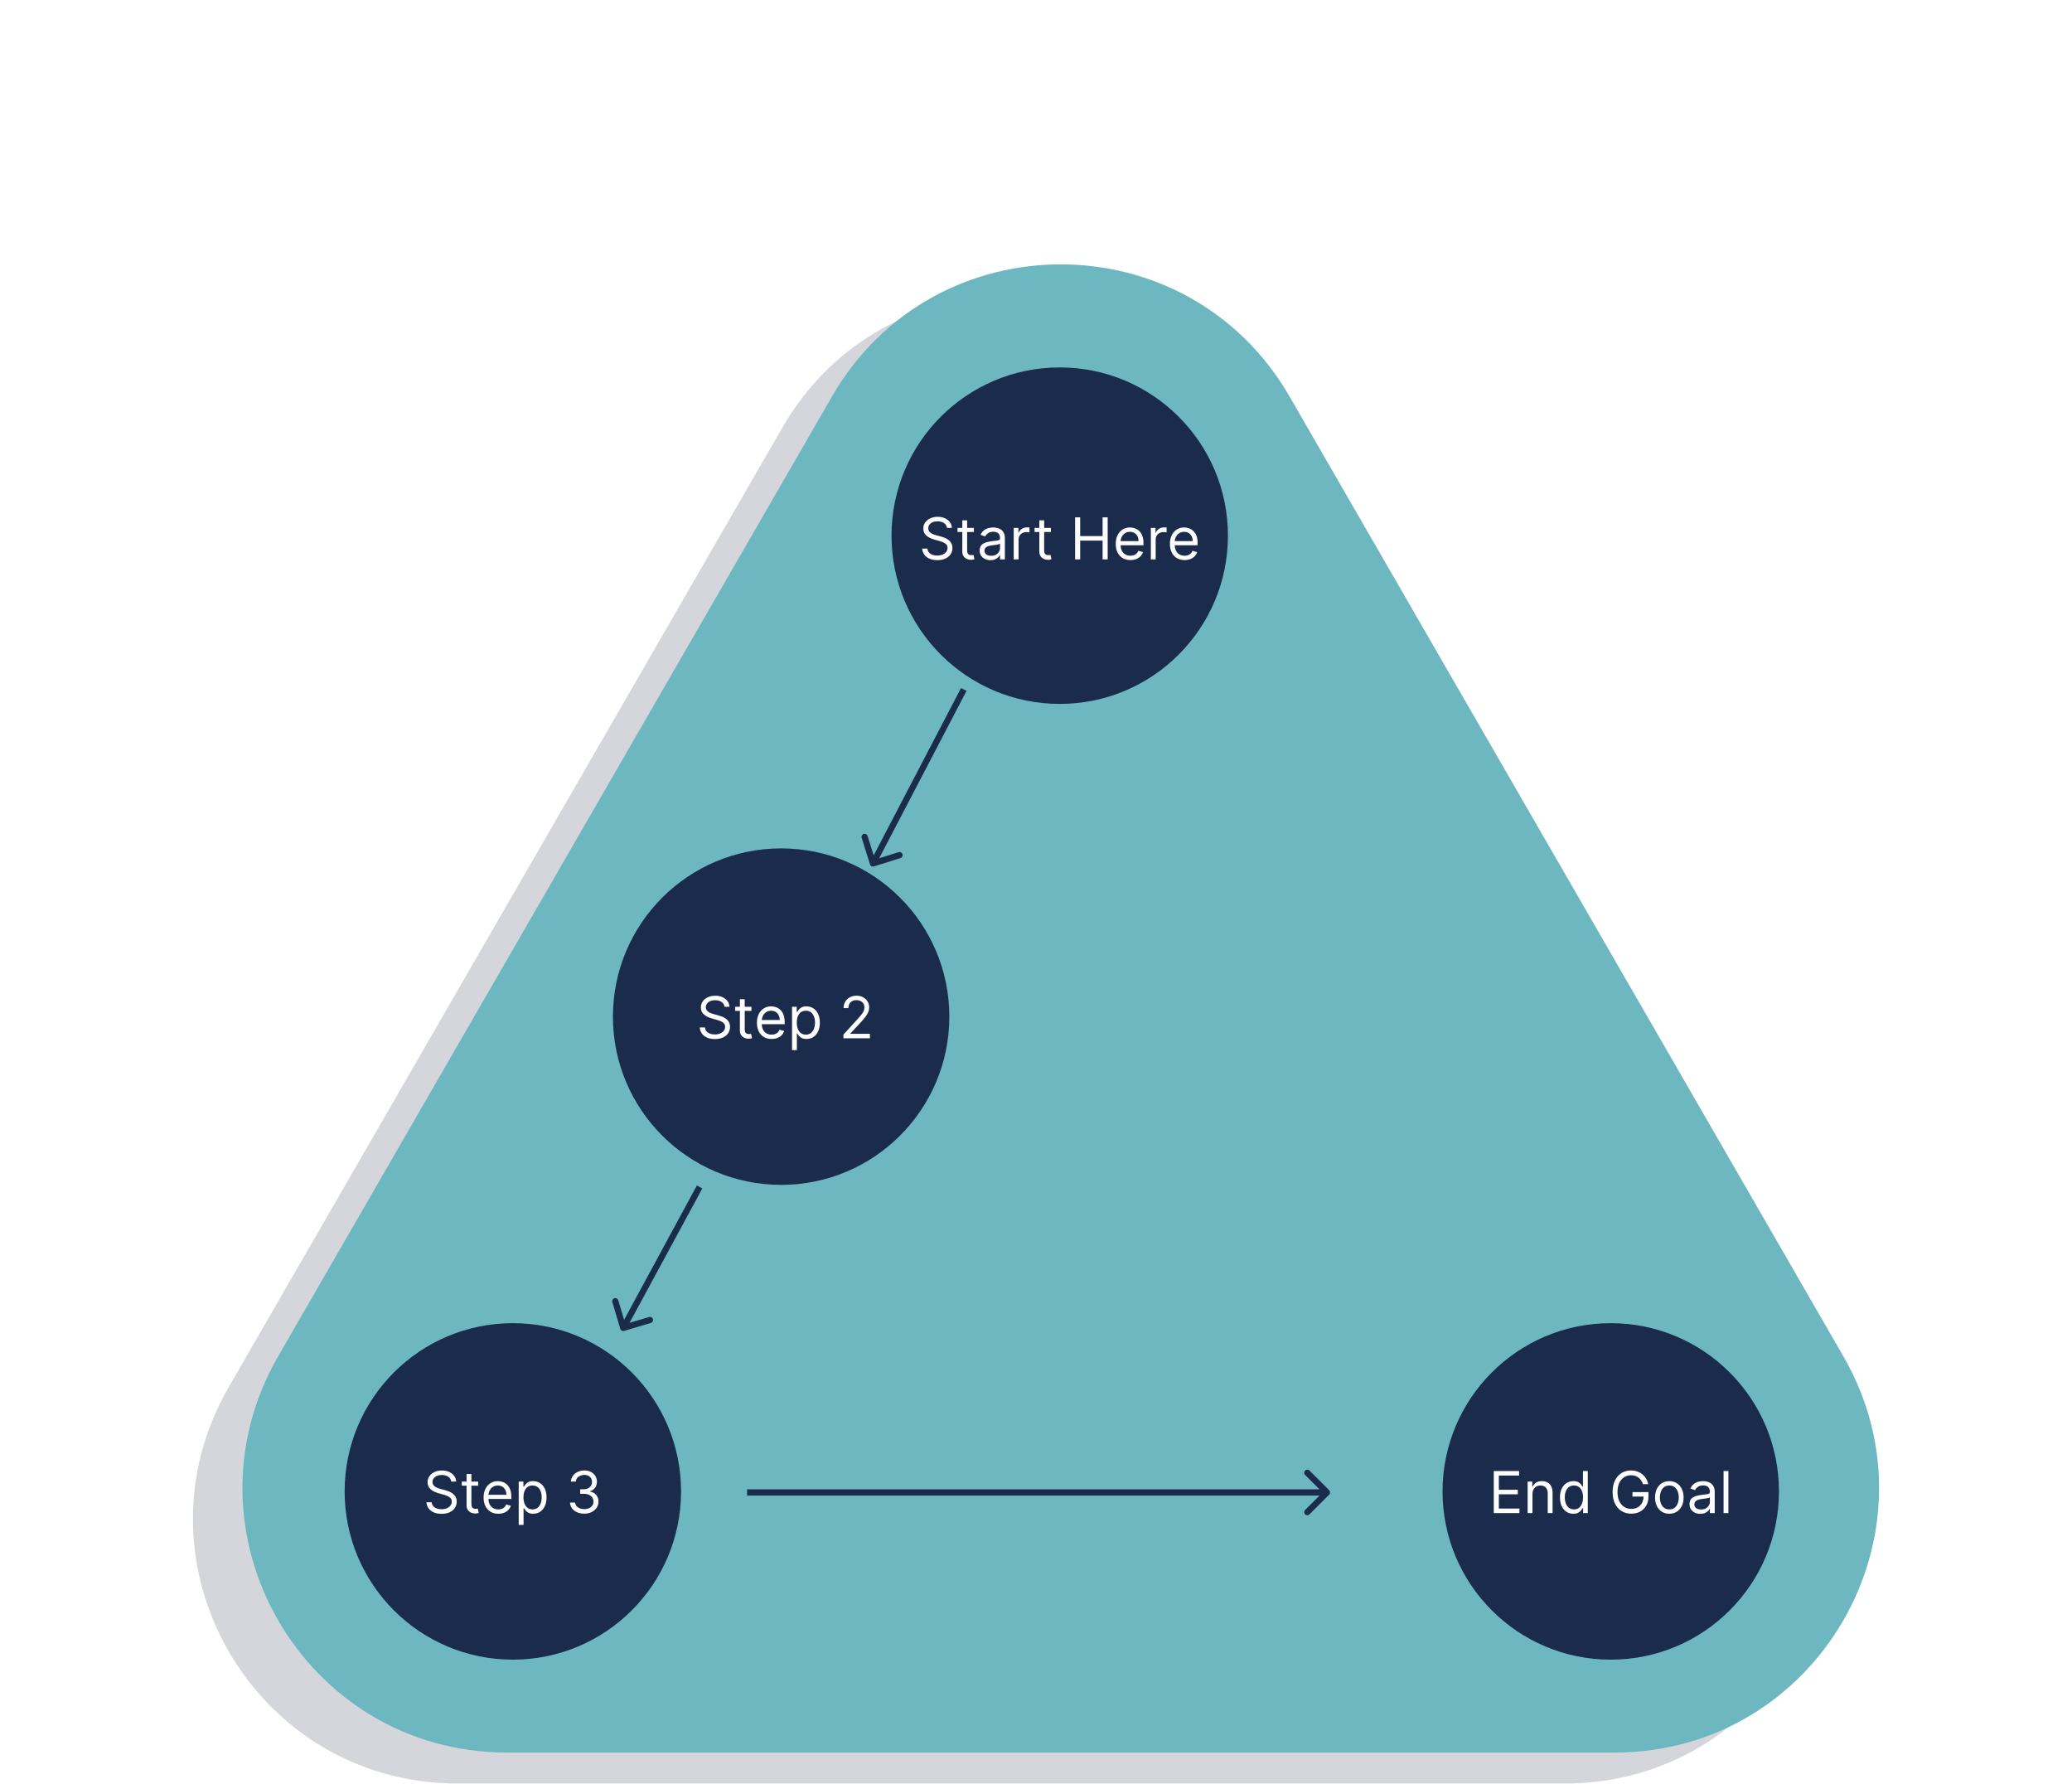
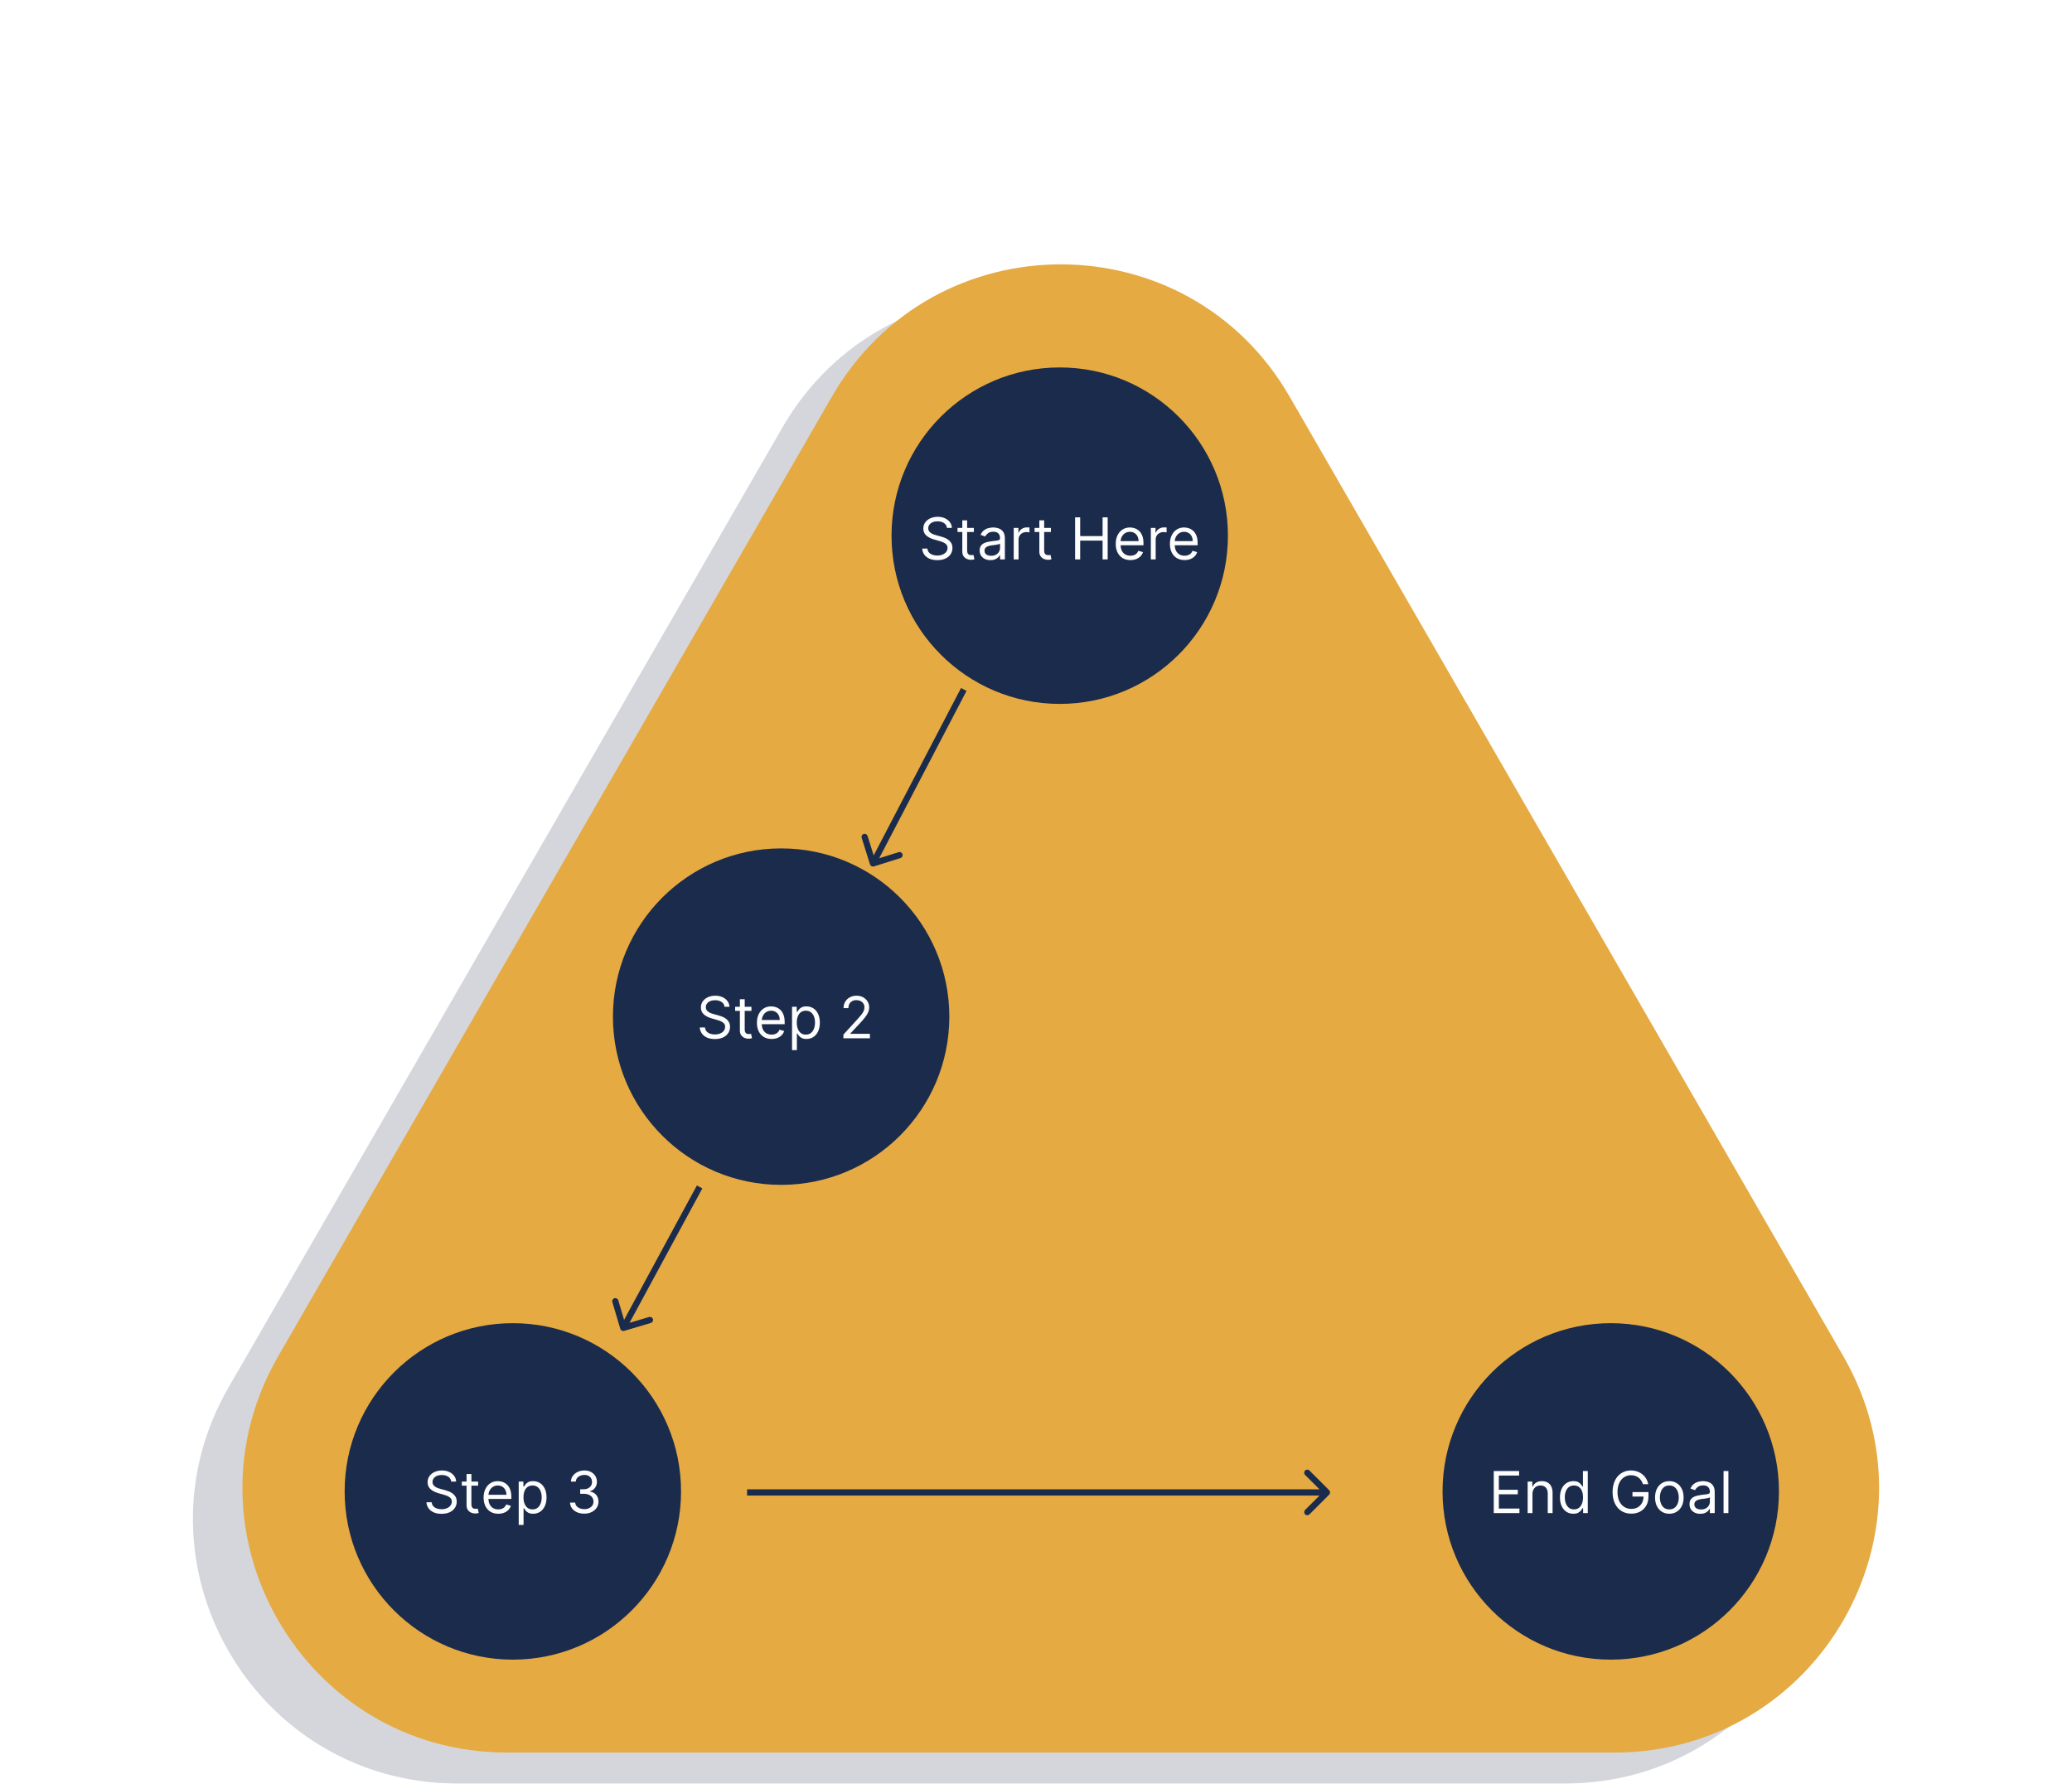
<svg xmlns="http://www.w3.org/2000/svg" width="1004" height="864" viewBox="0 0 1004 864" fill="none">
  <path d="M379.139 207.083C428.402 121.728 551.598 121.728 600.861 207.083L869.197 672.017C918.447 757.35 856.862 864 758.336 864H221.664C123.138 864 61.553 757.35 110.803 672.017L379.139 207.083Z" fill="#D4D6DB" />
-   <path d="M403.139 192.083C452.402 106.728 575.598 106.728 624.861 192.083L893.197 657.017C942.447 742.35 880.862 849 782.336 849H245.664C147.138 849 85.553 742.35 134.803 657.017L403.139 192.083Z" fill="#6DB7C0" />
+   <path d="M403.139 192.083C452.402 106.728 575.598 106.728 624.861 192.083L893.197 657.017C942.447 742.35 880.862 849 782.336 849H245.664C147.138 849 85.553 742.35 134.803 657.017L403.139 192.083Z" fill="#E5AA42" />
  <circle cx="513.5" cy="259.5" r="81.5" fill="#1B2B4C" />
  <circle cx="378.5" cy="492.5" r="81.5" fill="#1B2B4C" />
  <circle cx="248.5" cy="722.5" r="81.5" fill="#1B2B4C" />
  <circle cx="780.5" cy="722.5" r="81.5" fill="#1B2B4C" />
  <path d="M458.852 255.727C458.733 254.72 458.249 253.938 457.401 253.381C456.552 252.824 455.511 252.545 454.278 252.545C453.377 252.545 452.588 252.691 451.912 252.983C451.242 253.275 450.719 253.676 450.341 254.186C449.97 254.696 449.784 255.277 449.784 255.926C449.784 256.47 449.913 256.937 450.172 257.328C450.437 257.713 450.775 258.034 451.186 258.293C451.597 258.545 452.028 258.753 452.479 258.919C452.929 259.078 453.344 259.207 453.722 259.307L455.79 259.864C456.32 260.003 456.91 260.195 457.56 260.44C458.216 260.686 458.842 261.02 459.439 261.445C460.042 261.862 460.539 262.399 460.93 263.055C461.321 263.712 461.517 264.517 461.517 265.472C461.517 266.572 461.229 267.566 460.652 268.455C460.082 269.343 459.247 270.049 458.146 270.572C457.053 271.096 455.723 271.358 454.159 271.358C452.701 271.358 451.438 271.123 450.371 270.652C449.31 270.181 448.475 269.525 447.865 268.683C447.262 267.841 446.92 266.864 446.841 265.75H449.386C449.453 266.519 449.711 267.155 450.162 267.659C450.619 268.156 451.196 268.527 451.892 268.773C452.595 269.011 453.35 269.131 454.159 269.131C455.1 269.131 455.946 268.978 456.695 268.673C457.444 268.362 458.037 267.931 458.474 267.381C458.912 266.824 459.131 266.174 459.131 265.432C459.131 264.756 458.942 264.205 458.564 263.781C458.186 263.357 457.689 263.012 457.072 262.747C456.456 262.482 455.79 262.25 455.074 262.051L452.568 261.335C450.977 260.878 449.718 260.225 448.79 259.376C447.862 258.528 447.398 257.418 447.398 256.045C447.398 254.905 447.706 253.911 448.322 253.062C448.946 252.207 449.781 251.545 450.828 251.074C451.882 250.597 453.059 250.358 454.358 250.358C455.67 250.358 456.837 250.593 457.858 251.064C458.879 251.528 459.688 252.164 460.284 252.973C460.887 253.782 461.205 254.7 461.239 255.727H458.852ZM471.895 255.727V257.716H463.98V255.727H471.895ZM466.287 252.068H468.634V266.625C468.634 267.288 468.73 267.785 468.922 268.116C469.121 268.441 469.373 268.66 469.678 268.773C469.989 268.879 470.318 268.932 470.662 268.932C470.921 268.932 471.133 268.919 471.299 268.892C471.464 268.859 471.597 268.832 471.696 268.812L472.174 270.92C472.015 270.98 471.792 271.04 471.507 271.099C471.222 271.166 470.861 271.199 470.424 271.199C469.761 271.199 469.111 271.056 468.475 270.771C467.845 270.486 467.321 270.052 466.904 269.469C466.493 268.885 466.287 268.15 466.287 267.261V252.068ZM479.919 271.358C478.952 271.358 478.073 271.176 477.284 270.811C476.496 270.44 475.869 269.906 475.405 269.21C474.941 268.508 474.709 267.659 474.709 266.665C474.709 265.79 474.882 265.08 475.226 264.537C475.571 263.987 476.032 263.556 476.608 263.244C477.185 262.933 477.821 262.701 478.517 262.548C479.22 262.389 479.926 262.263 480.635 262.17C481.563 262.051 482.316 261.962 482.892 261.902C483.476 261.836 483.9 261.726 484.165 261.574C484.437 261.421 484.573 261.156 484.573 260.778V260.699C484.573 259.718 484.304 258.955 483.767 258.412C483.237 257.868 482.432 257.597 481.351 257.597C480.231 257.597 479.353 257.842 478.716 258.332C478.08 258.823 477.632 259.347 477.374 259.903L475.147 259.108C475.544 258.18 476.075 257.457 476.738 256.94C477.407 256.417 478.136 256.052 478.925 255.847C479.721 255.634 480.503 255.528 481.272 255.528C481.762 255.528 482.326 255.588 482.962 255.707C483.605 255.82 484.225 256.055 484.821 256.413C485.425 256.771 485.925 257.312 486.323 258.034C486.721 258.757 486.919 259.724 486.919 260.938V271H484.573V268.932H484.453C484.294 269.263 484.029 269.618 483.658 269.996C483.287 270.374 482.793 270.695 482.176 270.96C481.56 271.225 480.808 271.358 479.919 271.358ZM480.277 269.25C481.205 269.25 481.988 269.068 482.624 268.703C483.267 268.339 483.751 267.868 484.076 267.291C484.407 266.714 484.573 266.108 484.573 265.472V263.324C484.473 263.443 484.255 263.553 483.917 263.652C483.585 263.745 483.201 263.828 482.763 263.901C482.332 263.967 481.911 264.027 481.5 264.08C481.096 264.126 480.768 264.166 480.516 264.199C479.906 264.278 479.336 264.408 478.806 264.587C478.282 264.759 477.858 265.021 477.533 265.372C477.215 265.717 477.056 266.187 477.056 266.784C477.056 267.599 477.357 268.216 477.961 268.634C478.57 269.045 479.343 269.25 480.277 269.25ZM491.202 271V255.727H493.469V258.034H493.629C493.907 257.278 494.411 256.665 495.14 256.195C495.869 255.724 496.691 255.489 497.606 255.489C497.778 255.489 497.994 255.492 498.252 255.499C498.511 255.505 498.706 255.515 498.839 255.528V257.915C498.759 257.895 498.577 257.865 498.292 257.825C498.013 257.779 497.719 257.756 497.407 257.756C496.665 257.756 496.002 257.911 495.418 258.223C494.842 258.528 494.384 258.952 494.046 259.496C493.715 260.033 493.549 260.646 493.549 261.335V271H491.202ZM509.219 255.727V257.716H501.305V255.727H509.219ZM503.612 252.068H505.958V266.625C505.958 267.288 506.054 267.785 506.246 268.116C506.445 268.441 506.697 268.66 507.002 268.773C507.314 268.879 507.642 268.932 507.987 268.932C508.245 268.932 508.457 268.919 508.623 268.892C508.789 268.859 508.921 268.832 509.021 268.812L509.498 270.92C509.339 270.98 509.117 271.04 508.832 271.099C508.547 271.166 508.185 271.199 507.748 271.199C507.085 271.199 506.435 271.056 505.799 270.771C505.169 270.486 504.646 270.052 504.228 269.469C503.817 268.885 503.612 268.15 503.612 267.261V252.068ZM520.942 271V250.636H523.408V259.705H534.266V250.636H536.732V271H534.266V261.892H523.408V271H520.942ZM547.754 271.318C546.283 271.318 545.013 270.993 543.946 270.344C542.885 269.688 542.067 268.773 541.49 267.599C540.92 266.42 540.635 265.047 540.635 263.483C540.635 261.919 540.92 260.54 541.49 259.347C542.067 258.147 542.869 257.212 543.896 256.543C544.93 255.866 546.137 255.528 547.516 255.528C548.311 255.528 549.097 255.661 549.872 255.926C550.648 256.191 551.354 256.622 551.99 257.219C552.626 257.809 553.134 258.591 553.511 259.565C553.889 260.54 554.078 261.74 554.078 263.165V264.159H542.305V262.131H551.692C551.692 261.269 551.519 260.5 551.175 259.824C550.837 259.148 550.353 258.614 549.723 258.223C549.1 257.832 548.364 257.636 547.516 257.636C546.581 257.636 545.772 257.868 545.089 258.332C544.413 258.79 543.893 259.386 543.528 260.122C543.164 260.858 542.982 261.647 542.982 262.489V263.841C542.982 264.994 543.18 265.972 543.578 266.774C543.982 267.57 544.543 268.176 545.259 268.594C545.974 269.005 546.806 269.21 547.754 269.21C548.371 269.21 548.928 269.124 549.425 268.952C549.929 268.773 550.363 268.508 550.727 268.156C551.092 267.798 551.374 267.354 551.572 266.824L553.839 267.46C553.601 268.229 553.2 268.905 552.636 269.489C552.073 270.065 551.377 270.516 550.548 270.841C549.72 271.159 548.788 271.318 547.754 271.318ZM557.648 271V255.727H559.915V258.034H560.074C560.352 257.278 560.856 256.665 561.585 256.195C562.314 255.724 563.136 255.489 564.051 255.489C564.223 255.489 564.439 255.492 564.697 255.499C564.956 255.505 565.152 255.515 565.284 255.528V257.915C565.205 257.895 565.022 257.865 564.737 257.825C564.459 257.779 564.164 257.756 563.852 257.756C563.11 257.756 562.447 257.911 561.864 258.223C561.287 258.528 560.83 258.952 560.491 259.496C560.16 260.033 559.994 260.646 559.994 261.335V271H557.648ZM574.004 271.318C572.533 271.318 571.263 270.993 570.196 270.344C569.135 269.688 568.317 268.773 567.74 267.599C567.17 266.42 566.885 265.047 566.885 263.483C566.885 261.919 567.17 260.54 567.74 259.347C568.317 258.147 569.119 257.212 570.146 256.543C571.18 255.866 572.387 255.528 573.766 255.528C574.561 255.528 575.347 255.661 576.122 255.926C576.898 256.191 577.604 256.622 578.24 257.219C578.876 257.809 579.384 258.591 579.761 259.565C580.139 260.54 580.328 261.74 580.328 263.165V264.159H568.555V262.131H577.942C577.942 261.269 577.769 260.5 577.425 259.824C577.087 259.148 576.603 258.614 575.973 258.223C575.35 257.832 574.614 257.636 573.766 257.636C572.831 257.636 572.022 257.868 571.339 258.332C570.663 258.79 570.143 259.386 569.778 260.122C569.414 260.858 569.232 261.647 569.232 262.489V263.841C569.232 264.994 569.43 265.972 569.828 266.774C570.232 267.57 570.793 268.176 571.509 268.594C572.224 269.005 573.056 269.21 574.004 269.21C574.621 269.21 575.178 269.124 575.675 268.952C576.179 268.773 576.613 268.508 576.977 268.156C577.342 267.798 577.624 267.354 577.822 266.824L580.089 267.46C579.851 268.229 579.45 268.905 578.886 269.489C578.323 270.065 577.627 270.516 576.798 270.841C575.97 271.159 575.038 271.318 574.004 271.318Z" fill="#FDFDFD" />
  <path d="M218.639 717.727C218.52 716.72 218.036 715.938 217.188 715.381C216.339 714.824 215.298 714.545 214.066 714.545C213.164 714.545 212.375 714.691 211.699 714.983C211.03 715.275 210.506 715.676 210.128 716.186C209.757 716.696 209.571 717.277 209.571 717.926C209.571 718.47 209.7 718.937 209.959 719.328C210.224 719.713 210.562 720.034 210.973 720.293C211.384 720.545 211.815 720.753 212.266 720.919C212.717 721.078 213.131 721.207 213.509 721.307L215.577 721.864C216.107 722.003 216.697 722.195 217.347 722.44C218.003 722.686 218.629 723.02 219.226 723.445C219.829 723.862 220.326 724.399 220.718 725.055C221.109 725.712 221.304 726.517 221.304 727.472C221.304 728.572 221.016 729.566 220.439 730.455C219.869 731.343 219.034 732.049 217.933 732.572C216.84 733.096 215.511 733.358 213.946 733.358C212.488 733.358 211.225 733.123 210.158 732.652C209.097 732.181 208.262 731.525 207.652 730.683C207.049 729.841 206.708 728.864 206.628 727.75H209.173C209.24 728.519 209.498 729.155 209.949 729.659C210.406 730.156 210.983 730.527 211.679 730.773C212.382 731.011 213.137 731.131 213.946 731.131C214.887 731.131 215.733 730.978 216.482 730.673C217.231 730.362 217.824 729.931 218.262 729.381C218.699 728.824 218.918 728.174 218.918 727.432C218.918 726.756 218.729 726.205 218.351 725.781C217.973 725.357 217.476 725.012 216.86 724.747C216.243 724.482 215.577 724.25 214.861 724.051L212.355 723.335C210.764 722.878 209.505 722.225 208.577 721.376C207.649 720.528 207.185 719.418 207.185 718.045C207.185 716.905 207.493 715.911 208.11 715.062C208.733 714.207 209.568 713.545 210.615 713.074C211.669 712.597 212.846 712.358 214.145 712.358C215.458 712.358 216.624 712.593 217.645 713.064C218.666 713.528 219.475 714.164 220.071 714.973C220.674 715.782 220.993 716.7 221.026 717.727H218.639ZM231.682 717.727V719.716H223.768V717.727H231.682ZM226.074 714.068H228.421V728.625C228.421 729.288 228.517 729.785 228.709 730.116C228.908 730.441 229.16 730.66 229.465 730.773C229.777 730.879 230.105 730.932 230.449 730.932C230.708 730.932 230.92 730.919 231.086 730.892C231.251 730.859 231.384 730.832 231.483 730.812L231.961 732.92C231.802 732.98 231.58 733.04 231.295 733.099C231.01 733.166 230.648 733.199 230.211 733.199C229.548 733.199 228.898 733.056 228.262 732.771C227.632 732.486 227.108 732.052 226.691 731.469C226.28 730.885 226.074 730.15 226.074 729.261V714.068ZM241.452 733.318C239.98 733.318 238.711 732.993 237.643 732.344C236.583 731.688 235.764 730.773 235.187 729.599C234.617 728.42 234.332 727.047 234.332 725.483C234.332 723.919 234.617 722.54 235.187 721.347C235.764 720.147 236.566 719.212 237.594 718.543C238.628 717.866 239.834 717.528 241.213 717.528C242.008 717.528 242.794 717.661 243.569 717.926C244.345 718.191 245.051 718.622 245.687 719.219C246.324 719.809 246.831 720.591 247.209 721.565C247.586 722.54 247.775 723.74 247.775 725.165V726.159H236.003V724.131H245.389C245.389 723.269 245.217 722.5 244.872 721.824C244.534 721.148 244.05 720.614 243.42 720.223C242.797 719.832 242.061 719.636 241.213 719.636C240.278 719.636 239.47 719.868 238.787 720.332C238.111 720.79 237.59 721.386 237.226 722.122C236.861 722.858 236.679 723.647 236.679 724.489V725.841C236.679 726.994 236.878 727.972 237.275 728.774C237.68 729.57 238.24 730.176 238.956 730.594C239.672 731.005 240.504 731.21 241.452 731.21C242.068 731.21 242.625 731.124 243.122 730.952C243.626 730.773 244.06 730.508 244.425 730.156C244.789 729.798 245.071 729.354 245.27 728.824L247.537 729.46C247.298 730.229 246.897 730.905 246.334 731.489C245.77 732.065 245.074 732.516 244.246 732.841C243.417 733.159 242.486 733.318 241.452 733.318ZM251.345 738.727V717.727H253.612V720.153H253.89C254.063 719.888 254.301 719.55 254.606 719.139C254.918 718.722 255.362 718.35 255.939 718.026C256.522 717.694 257.311 717.528 258.305 717.528C259.591 717.528 260.725 717.85 261.706 718.493C262.687 719.136 263.452 720.047 264.003 721.227C264.553 722.407 264.828 723.799 264.828 725.403C264.828 727.021 264.553 728.423 264.003 729.609C263.452 730.789 262.69 731.704 261.716 732.354C260.741 732.997 259.618 733.318 258.345 733.318C257.364 733.318 256.578 733.156 255.988 732.831C255.398 732.5 254.944 732.125 254.626 731.707C254.308 731.283 254.063 730.932 253.89 730.653H253.692V738.727H251.345ZM253.652 725.364C253.652 726.517 253.821 727.535 254.159 728.416C254.497 729.291 254.991 729.977 255.64 730.474C256.29 730.965 257.086 731.21 258.027 731.21C259.008 731.21 259.827 730.952 260.483 730.435C261.146 729.911 261.643 729.208 261.974 728.327C262.312 727.438 262.481 726.451 262.481 725.364C262.481 724.29 262.316 723.322 261.984 722.46C261.659 721.592 261.166 720.906 260.503 720.402C259.846 719.892 259.021 719.636 258.027 719.636C257.072 719.636 256.27 719.878 255.621 720.362C254.971 720.839 254.48 721.509 254.149 722.371C253.818 723.226 253.652 724.223 253.652 725.364ZM283.123 733.278C281.811 733.278 280.641 733.053 279.613 732.602C278.593 732.152 277.781 731.525 277.177 730.723C276.581 729.914 276.256 728.976 276.203 727.909H278.709C278.762 728.565 278.987 729.132 279.385 729.609C279.782 730.08 280.303 730.445 280.946 730.703C281.589 730.962 282.301 731.091 283.084 731.091C283.959 731.091 284.734 730.938 285.41 730.634C286.086 730.329 286.617 729.904 287.001 729.361C287.386 728.817 287.578 728.188 287.578 727.472C287.578 726.723 287.392 726.063 287.021 725.493C286.65 724.916 286.106 724.465 285.39 724.141C284.675 723.816 283.8 723.653 282.765 723.653H281.135V721.466H282.765C283.574 721.466 284.283 721.32 284.893 721.028C285.51 720.737 285.99 720.326 286.335 719.795C286.686 719.265 286.862 718.642 286.862 717.926C286.862 717.237 286.71 716.637 286.405 716.126C286.1 715.616 285.669 715.218 285.112 714.933C284.562 714.648 283.912 714.506 283.163 714.506C282.461 714.506 281.798 714.635 281.175 714.893C280.558 715.145 280.054 715.513 279.663 715.997C279.272 716.474 279.06 717.051 279.027 717.727H276.64C276.68 716.66 277.002 715.725 277.605 714.923C278.208 714.115 278.997 713.485 279.971 713.034C280.952 712.583 282.03 712.358 283.203 712.358C284.462 712.358 285.543 712.613 286.444 713.124C287.346 713.627 288.039 714.294 288.523 715.122C289.006 715.951 289.248 716.846 289.248 717.807C289.248 718.954 288.947 719.931 288.344 720.74C287.747 721.549 286.935 722.109 285.907 722.42V722.58C287.193 722.792 288.198 723.339 288.92 724.22C289.643 725.095 290.004 726.179 290.004 727.472C290.004 728.579 289.702 729.573 289.099 730.455C288.503 731.33 287.687 732.019 286.653 732.523C285.619 733.027 284.443 733.278 283.123 733.278Z" fill="#FDFDFD" />
  <path d="M723.808 733V712.636H736.097V714.824H726.274V721.705H735.461V723.892H726.274V730.812H736.257V733H723.808ZM742.57 723.812V733H740.224V717.727H742.491V720.114H742.69C743.048 719.338 743.591 718.715 744.32 718.244C745.05 717.767 745.991 717.528 747.144 717.528C748.178 717.528 749.083 717.741 749.859 718.165C750.634 718.582 751.238 719.219 751.669 720.074C752.099 720.922 752.315 721.996 752.315 723.295V733H749.968V723.455C749.968 722.255 749.657 721.32 749.034 720.651C748.41 719.974 747.555 719.636 746.468 719.636C745.719 719.636 745.05 719.799 744.46 720.124C743.876 720.448 743.416 720.922 743.078 721.545C742.74 722.169 742.57 722.924 742.57 723.812ZM762.37 733.318C761.097 733.318 759.974 732.997 758.999 732.354C758.025 731.704 757.262 730.789 756.712 729.609C756.162 728.423 755.887 727.021 755.887 725.403C755.887 723.799 756.162 722.407 756.712 721.227C757.262 720.047 758.028 719.136 759.009 718.493C759.99 717.85 761.124 717.528 762.41 717.528C763.404 717.528 764.189 717.694 764.766 718.026C765.349 718.35 765.794 718.722 766.099 719.139C766.41 719.55 766.652 719.888 766.824 720.153H767.023V712.636H769.37V733H767.103V730.653H766.824C766.652 730.932 766.407 731.283 766.089 731.707C765.77 732.125 765.316 732.5 764.726 732.831C764.136 733.156 763.351 733.318 762.37 733.318ZM762.688 731.21C763.629 731.21 764.425 730.965 765.074 730.474C765.724 729.977 766.218 729.291 766.556 728.416C766.894 727.535 767.063 726.517 767.063 725.364C767.063 724.223 766.897 723.226 766.566 722.371C766.234 721.509 765.744 720.839 765.094 720.362C764.445 719.878 763.643 719.636 762.688 719.636C761.694 719.636 760.865 719.892 760.202 720.402C759.546 720.906 759.052 721.592 758.721 722.46C758.396 723.322 758.233 724.29 758.233 725.364C758.233 726.451 758.399 727.438 758.731 728.327C759.069 729.208 759.566 729.911 760.222 730.435C760.885 730.952 761.707 731.21 762.688 731.21ZM796.107 719C795.888 718.33 795.6 717.731 795.242 717.2C794.891 716.663 794.47 716.206 793.979 715.828C793.495 715.45 792.945 715.162 792.329 714.963C791.712 714.764 791.036 714.665 790.3 714.665C789.094 714.665 787.997 714.976 787.009 715.599C786.021 716.223 785.236 717.141 784.653 718.354C784.069 719.567 783.778 721.055 783.778 722.818C783.778 724.581 784.073 726.07 784.662 727.283C785.252 728.496 786.051 729.414 787.059 730.037C788.066 730.66 789.2 730.972 790.459 730.972C791.626 730.972 792.653 730.723 793.542 730.226C794.437 729.722 795.133 729.013 795.63 728.098C796.134 727.177 796.385 726.093 796.385 724.847L797.141 725.006H791.016V722.818H798.772V725.006C798.772 726.683 798.414 728.141 797.698 729.381C796.989 730.62 796.008 731.581 794.755 732.264C793.509 732.94 792.077 733.278 790.459 733.278C788.656 733.278 787.072 732.854 785.706 732.006C784.348 731.157 783.287 729.951 782.525 728.386C781.769 726.822 781.391 724.966 781.391 722.818C781.391 721.207 781.607 719.759 782.037 718.473C782.475 717.18 783.091 716.08 783.887 715.172C784.682 714.264 785.624 713.568 786.711 713.084C787.798 712.6 788.994 712.358 790.3 712.358C791.374 712.358 792.375 712.52 793.303 712.845C794.238 713.163 795.07 713.617 795.799 714.207C796.535 714.791 797.148 715.49 797.638 716.305C798.129 717.114 798.467 718.012 798.653 719H796.107ZM808.882 733.318C807.503 733.318 806.293 732.99 805.252 732.334C804.218 731.678 803.41 730.759 802.826 729.58C802.249 728.4 801.961 727.021 801.961 725.443C801.961 723.852 802.249 722.464 802.826 721.277C803.41 720.09 804.218 719.169 805.252 718.513C806.293 717.857 807.503 717.528 808.882 717.528C810.26 717.528 811.467 717.857 812.501 718.513C813.542 719.169 814.35 720.09 814.927 721.277C815.51 722.464 815.802 723.852 815.802 725.443C815.802 727.021 815.51 728.4 814.927 729.58C814.35 730.759 813.542 731.678 812.501 732.334C811.467 732.99 810.26 733.318 808.882 733.318ZM808.882 731.21C809.929 731.21 810.791 730.942 811.467 730.405C812.143 729.868 812.643 729.162 812.968 728.287C813.293 727.412 813.455 726.464 813.455 725.443C813.455 724.422 813.293 723.471 812.968 722.589C812.643 721.708 812.143 720.995 811.467 720.452C810.791 719.908 809.929 719.636 808.882 719.636C807.834 719.636 806.972 719.908 806.296 720.452C805.62 720.995 805.12 721.708 804.795 722.589C804.47 723.471 804.308 724.422 804.308 725.443C804.308 726.464 804.47 727.412 804.795 728.287C805.12 729.162 805.62 729.868 806.296 730.405C806.972 730.942 807.834 731.21 808.882 731.21ZM823.878 733.358C822.911 733.358 822.032 733.176 821.243 732.811C820.455 732.44 819.828 731.906 819.364 731.21C818.9 730.508 818.668 729.659 818.668 728.665C818.668 727.79 818.84 727.08 819.185 726.537C819.53 725.987 819.991 725.556 820.567 725.244C821.144 724.933 821.78 724.701 822.476 724.548C823.179 724.389 823.885 724.263 824.594 724.17C825.522 724.051 826.275 723.962 826.851 723.902C827.435 723.836 827.859 723.726 828.124 723.574C828.396 723.421 828.532 723.156 828.532 722.778V722.699C828.532 721.718 828.263 720.955 827.726 720.412C827.196 719.868 826.391 719.597 825.31 719.597C824.19 719.597 823.312 719.842 822.675 720.332C822.039 720.823 821.591 721.347 821.333 721.903L819.106 721.108C819.503 720.18 820.034 719.457 820.697 718.94C821.366 718.417 822.095 718.052 822.884 717.847C823.68 717.634 824.462 717.528 825.231 717.528C825.721 717.528 826.285 717.588 826.921 717.707C827.564 717.82 828.184 718.055 828.78 718.413C829.384 718.771 829.884 719.312 830.282 720.034C830.68 720.757 830.878 721.724 830.878 722.938V733H828.532V730.932H828.412C828.253 731.263 827.988 731.618 827.617 731.996C827.246 732.374 826.752 732.695 826.135 732.96C825.519 733.225 824.767 733.358 823.878 733.358ZM824.236 731.25C825.164 731.25 825.947 731.068 826.583 730.703C827.226 730.339 827.71 729.868 828.035 729.291C828.366 728.714 828.532 728.108 828.532 727.472V725.324C828.432 725.443 828.214 725.553 827.876 725.652C827.544 725.745 827.16 725.828 826.722 725.901C826.291 725.967 825.87 726.027 825.459 726.08C825.055 726.126 824.727 726.166 824.475 726.199C823.865 726.278 823.295 726.408 822.765 726.587C822.241 726.759 821.817 727.021 821.492 727.372C821.174 727.717 821.015 728.187 821.015 728.784C821.015 729.599 821.316 730.216 821.92 730.634C822.529 731.045 823.302 731.25 824.236 731.25ZM837.508 712.636V733H835.161V712.636H837.508Z" fill="#FDFDFD" />
  <path d="M351.077 487.727C350.958 486.72 350.474 485.938 349.625 485.381C348.777 484.824 347.736 484.545 346.503 484.545C345.602 484.545 344.813 484.691 344.137 484.983C343.467 485.275 342.943 485.676 342.566 486.186C342.194 486.696 342.009 487.277 342.009 487.926C342.009 488.47 342.138 488.937 342.396 489.328C342.662 489.713 343 490.034 343.411 490.293C343.822 490.545 344.253 490.753 344.703 490.919C345.154 491.078 345.568 491.207 345.946 491.307L348.014 491.864C348.545 492.003 349.135 492.195 349.784 492.44C350.441 492.686 351.067 493.02 351.664 493.445C352.267 493.862 352.764 494.399 353.155 495.055C353.546 495.712 353.742 496.517 353.742 497.472C353.742 498.572 353.453 499.566 352.877 500.455C352.307 501.343 351.471 502.049 350.371 502.572C349.277 503.096 347.948 503.358 346.384 503.358C344.925 503.358 343.663 503.123 342.595 502.652C341.535 502.181 340.7 501.525 340.09 500.683C339.486 499.841 339.145 498.864 339.066 497.75H341.611C341.677 498.519 341.936 499.155 342.387 499.659C342.844 500.156 343.421 500.527 344.117 500.773C344.819 501.011 345.575 501.131 346.384 501.131C347.325 501.131 348.17 500.978 348.919 500.673C349.668 500.362 350.262 499.931 350.699 499.381C351.137 498.824 351.355 498.174 351.355 497.432C351.355 496.756 351.166 496.205 350.789 495.781C350.411 495.357 349.914 495.012 349.297 494.747C348.681 494.482 348.014 494.25 347.298 494.051L344.793 493.335C343.202 492.878 341.942 492.225 341.014 491.376C340.086 490.528 339.622 489.418 339.622 488.045C339.622 486.905 339.931 485.911 340.547 485.062C341.17 484.207 342.005 483.545 343.053 483.074C344.107 482.597 345.283 482.358 346.583 482.358C347.895 482.358 349.062 482.593 350.083 483.064C351.103 483.528 351.912 484.164 352.509 484.973C353.112 485.782 353.43 486.7 353.463 487.727H351.077ZM364.12 487.727V489.716H356.205V487.727H364.12ZM358.512 484.068H360.858V498.625C360.858 499.288 360.955 499.785 361.147 500.116C361.346 500.441 361.598 500.66 361.903 500.773C362.214 500.879 362.542 500.932 362.887 500.932C363.145 500.932 363.358 500.919 363.523 500.892C363.689 500.859 363.822 500.832 363.921 500.812L364.398 502.92C364.239 502.98 364.017 503.04 363.732 503.099C363.447 503.166 363.086 503.199 362.648 503.199C361.985 503.199 361.336 503.056 360.699 502.771C360.07 502.486 359.546 502.052 359.128 501.469C358.717 500.885 358.512 500.15 358.512 499.261V484.068ZM373.889 503.318C372.417 503.318 371.148 502.993 370.081 502.344C369.02 501.688 368.202 500.773 367.625 499.599C367.055 498.42 366.77 497.047 366.77 495.483C366.77 493.919 367.055 492.54 367.625 491.347C368.202 490.147 369.004 489.212 370.031 488.543C371.065 487.866 372.272 487.528 373.65 487.528C374.446 487.528 375.231 487.661 376.007 487.926C376.782 488.191 377.488 488.622 378.125 489.219C378.761 489.809 379.268 490.591 379.646 491.565C380.024 492.54 380.213 493.74 380.213 495.165V496.159H368.44V494.131H377.827C377.827 493.269 377.654 492.5 377.309 491.824C376.971 491.148 376.488 490.614 375.858 490.223C375.235 489.832 374.499 489.636 373.65 489.636C372.716 489.636 371.907 489.868 371.224 490.332C370.548 490.79 370.028 491.386 369.663 492.122C369.299 492.858 369.116 493.647 369.116 494.489V495.841C369.116 496.994 369.315 497.972 369.713 498.774C370.117 499.57 370.677 500.176 371.393 500.594C372.109 501.005 372.941 501.21 373.889 501.21C374.506 501.21 375.062 501.124 375.559 500.952C376.063 500.773 376.497 500.508 376.862 500.156C377.227 499.798 377.508 499.354 377.707 498.824L379.974 499.46C379.736 500.229 379.335 500.905 378.771 501.489C378.208 502.065 377.512 502.516 376.683 502.841C375.854 503.159 374.923 503.318 373.889 503.318ZM383.782 508.727V487.727H386.05V490.153H386.328C386.5 489.888 386.739 489.55 387.044 489.139C387.355 488.722 387.8 488.35 388.376 488.026C388.96 487.694 389.748 487.528 390.743 487.528C392.029 487.528 393.162 487.85 394.143 488.493C395.124 489.136 395.89 490.047 396.44 491.227C396.99 492.407 397.265 493.799 397.265 495.403C397.265 497.021 396.99 498.423 396.44 499.609C395.89 500.789 395.128 501.704 394.153 502.354C393.179 502.997 392.055 503.318 390.782 503.318C389.801 503.318 389.016 503.156 388.426 502.831C387.836 502.5 387.382 502.125 387.064 501.707C386.746 501.283 386.5 500.932 386.328 500.653H386.129V508.727H383.782ZM386.089 495.364C386.089 496.517 386.258 497.535 386.596 498.416C386.934 499.291 387.428 499.977 388.078 500.474C388.728 500.965 389.523 501.21 390.464 501.21C391.445 501.21 392.264 500.952 392.92 500.435C393.583 499.911 394.08 499.208 394.412 498.327C394.75 497.438 394.919 496.451 394.919 495.364C394.919 494.29 394.753 493.322 394.422 492.46C394.097 491.592 393.603 490.906 392.94 490.402C392.284 489.892 391.459 489.636 390.464 489.636C389.51 489.636 388.708 489.878 388.058 490.362C387.408 490.839 386.918 491.509 386.586 492.371C386.255 493.226 386.089 494.223 386.089 495.364ZM408.68 503V501.21L415.402 493.852C416.191 492.991 416.84 492.241 417.351 491.605C417.861 490.962 418.239 490.359 418.484 489.795C418.736 489.225 418.862 488.629 418.862 488.006C418.862 487.29 418.69 486.67 418.345 486.146C418.007 485.623 417.543 485.218 416.953 484.933C416.363 484.648 415.7 484.506 414.964 484.506C414.182 484.506 413.499 484.668 412.916 484.993C412.339 485.311 411.892 485.759 411.574 486.335C411.262 486.912 411.106 487.588 411.106 488.364H408.76C408.76 487.17 409.035 486.123 409.585 485.222C410.135 484.32 410.884 483.617 411.832 483.114C412.787 482.61 413.857 482.358 415.044 482.358C416.237 482.358 417.294 482.61 418.216 483.114C419.137 483.617 419.86 484.297 420.383 485.152C420.907 486.007 421.169 486.958 421.169 488.006C421.169 488.755 421.033 489.487 420.761 490.203C420.496 490.912 420.032 491.705 419.369 492.58C418.713 493.448 417.801 494.509 416.635 495.761L412.061 500.653V500.812H421.527V503H408.68Z" fill="#FDFDFD" />
  <path d="M421.569 418.749C421.817 419.539 422.659 419.978 423.449 419.73L436.329 415.685C437.119 415.436 437.559 414.595 437.311 413.804C437.062 413.014 436.22 412.574 435.43 412.823L423.981 416.419L420.385 404.97C420.137 404.18 419.295 403.74 418.505 403.989C417.715 404.237 417.275 405.079 417.523 405.869L421.569 418.749ZM465.67 333.306L421.67 417.605L424.33 418.993L468.33 334.694L465.67 333.306Z" fill="#1B2B4C" />
  <path d="M644.061 724.061C644.646 723.475 644.646 722.525 644.061 721.939L634.515 712.393C633.929 711.808 632.979 711.808 632.393 712.393C631.808 712.979 631.808 713.929 632.393 714.515L640.879 723L632.393 731.485C631.808 732.071 631.808 733.021 632.393 733.607C632.979 734.192 633.929 734.192 634.515 733.607L644.061 724.061ZM362 724.5H643V721.5H362V724.5Z" fill="#1B2B4C" />
  <path d="M300.562 643.727C300.798 644.521 301.633 644.973 302.427 644.737L315.368 640.891C316.162 640.655 316.614 639.819 316.378 639.025C316.142 638.231 315.307 637.779 314.513 638.015L303.01 641.434L299.591 629.931C299.355 629.137 298.52 628.685 297.726 628.921C296.932 629.157 296.48 629.992 296.716 630.786L300.562 643.727ZM337.681 574.286L300.681 642.585L303.319 644.014L340.319 575.714L337.681 574.286Z" fill="#1B2B4C" />
</svg>
